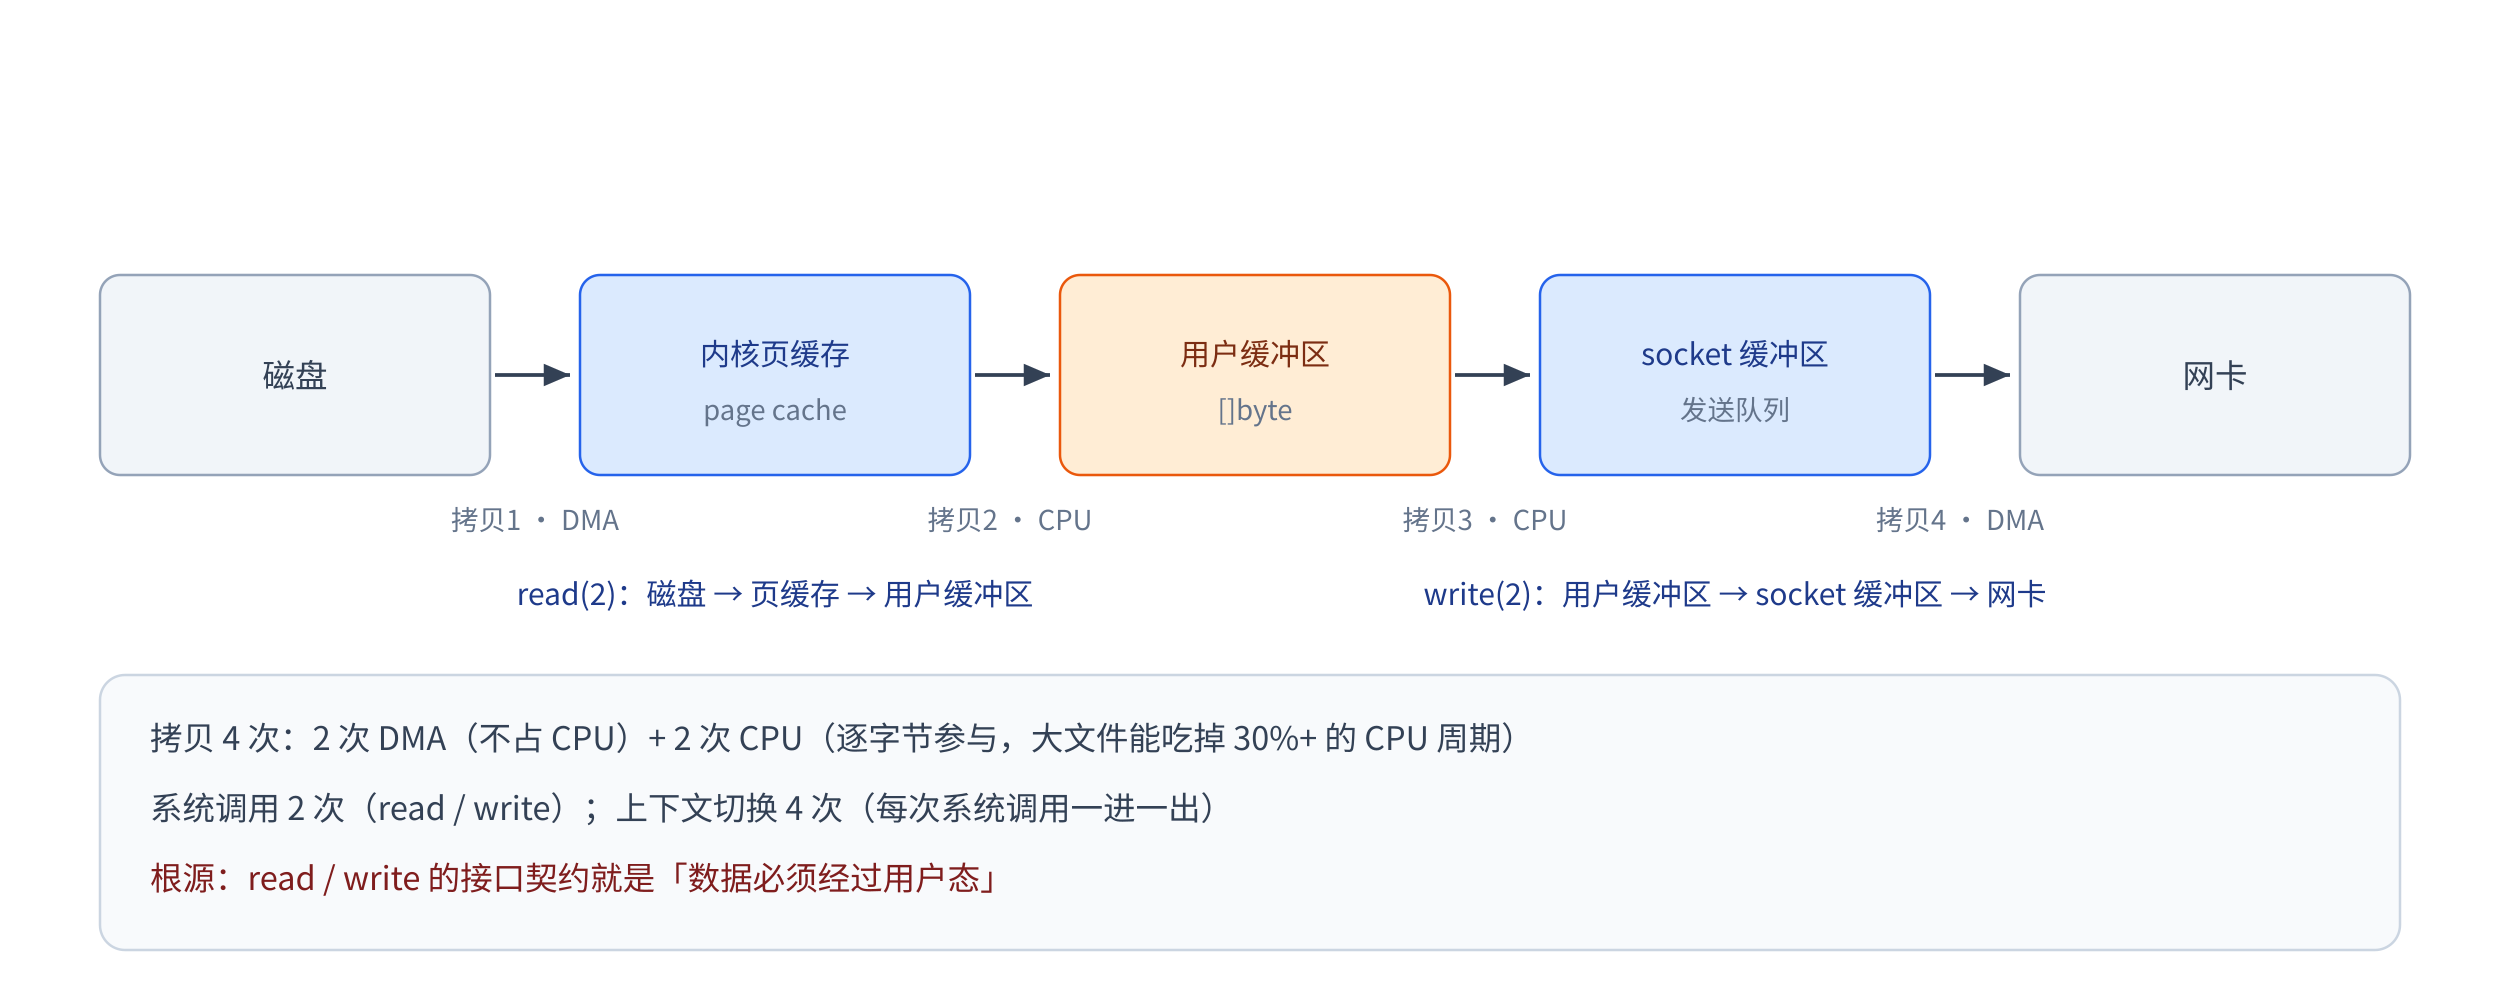
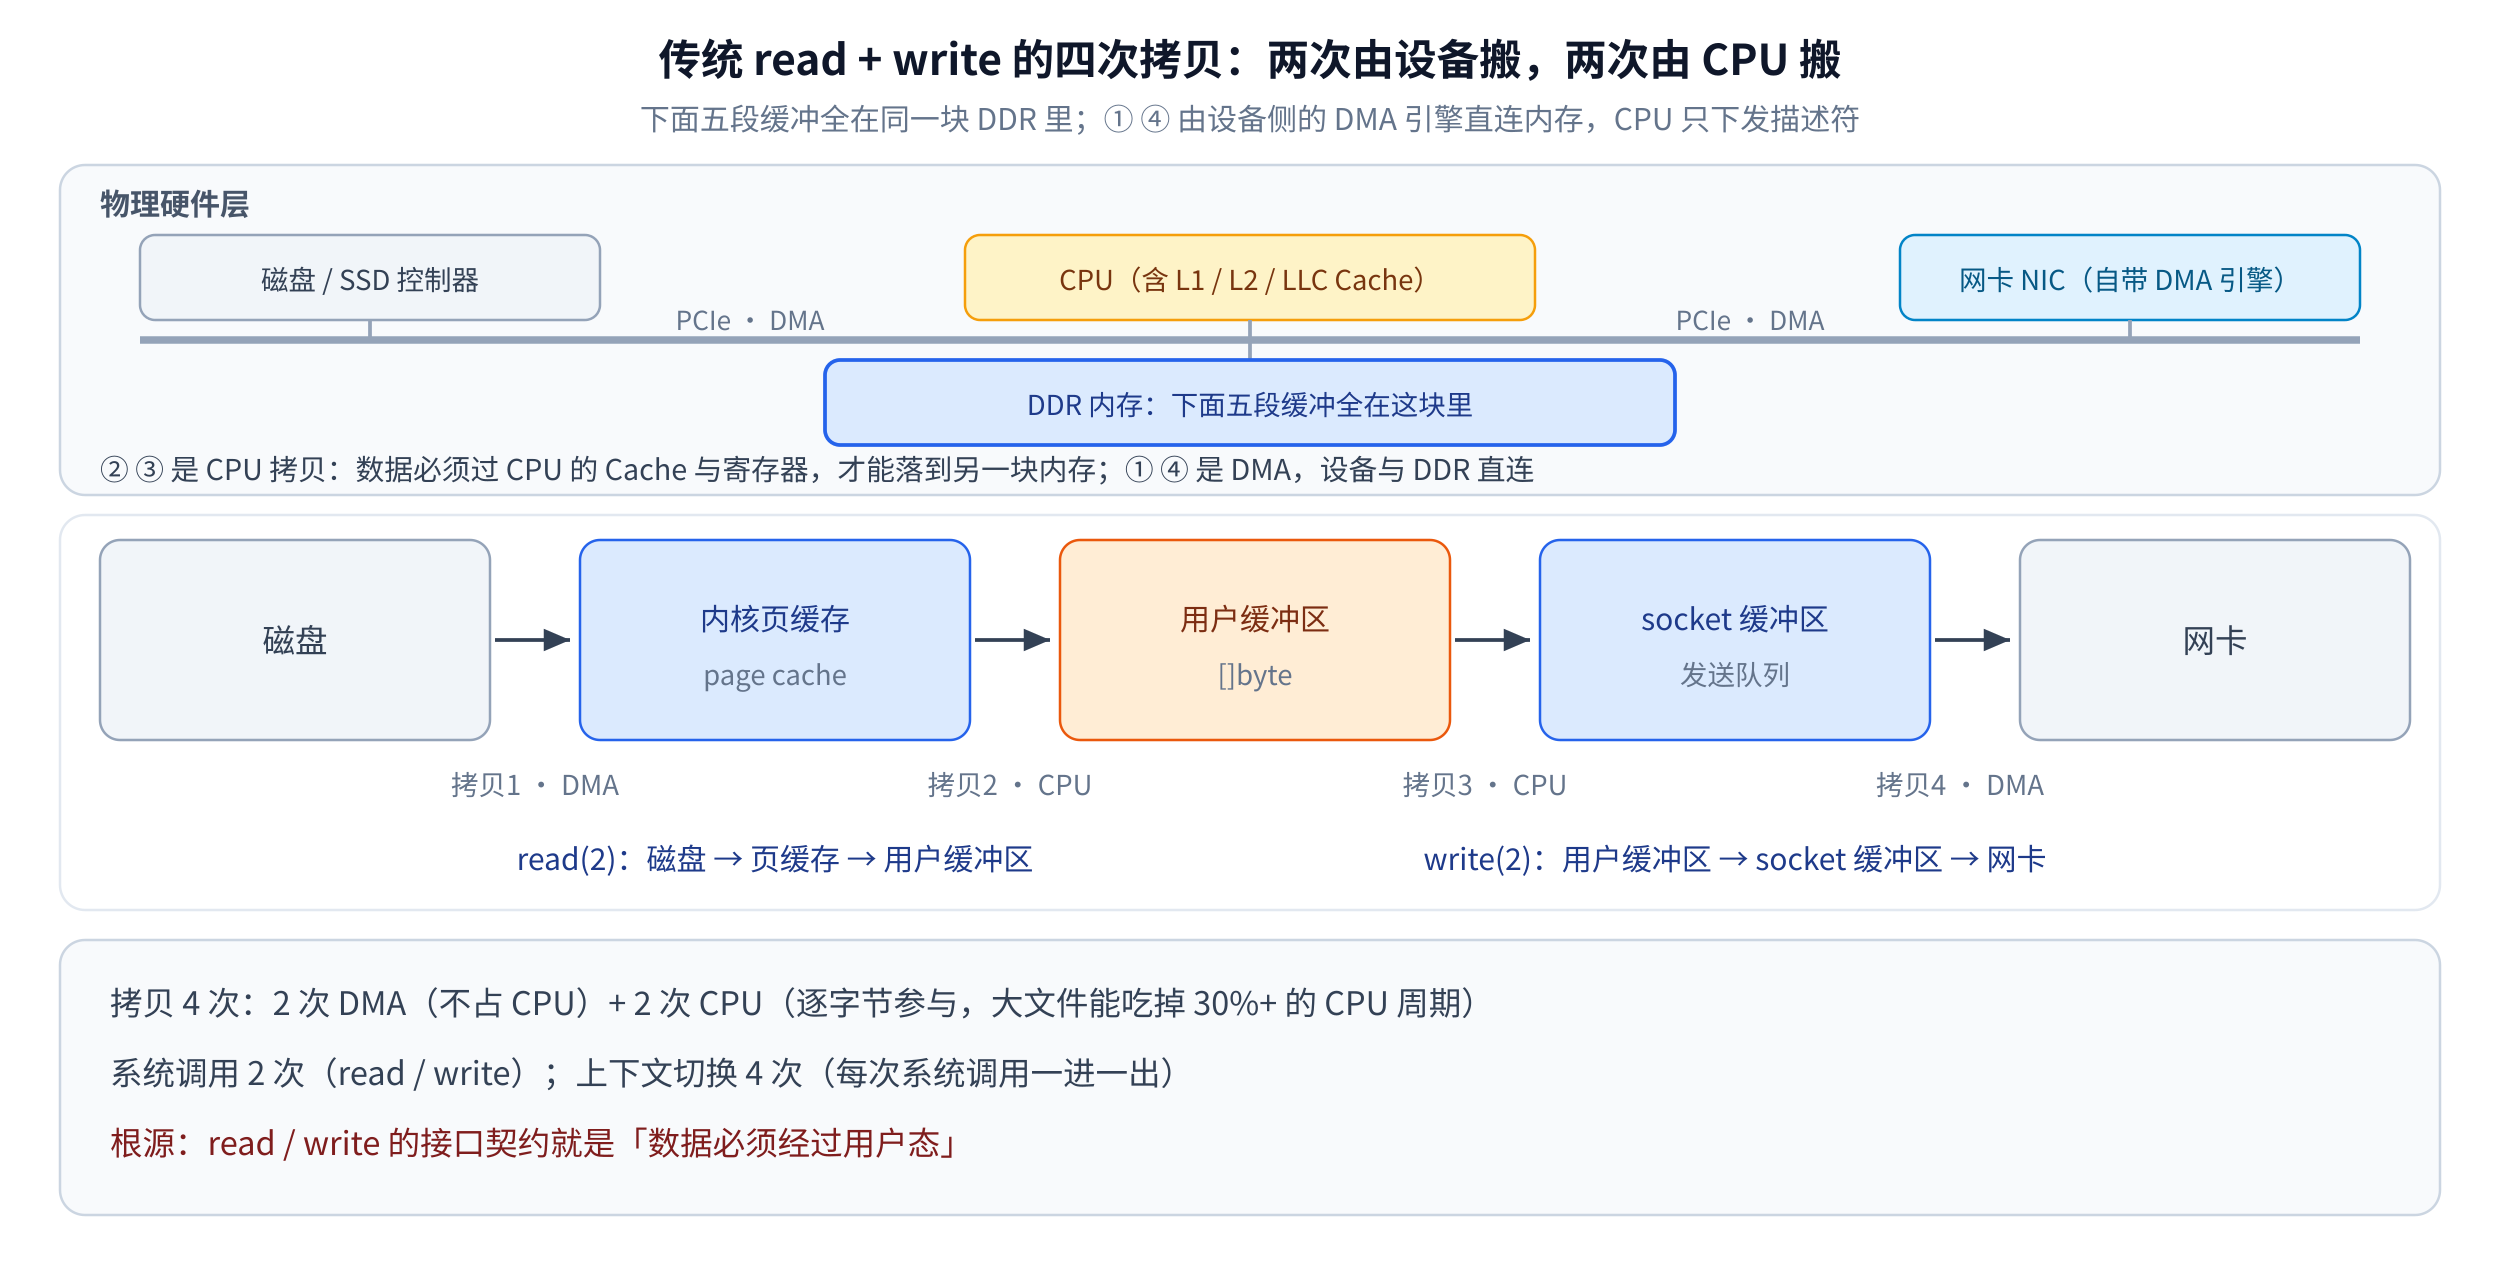
- <svg xmlns="http://www.w3.org/2000/svg" viewBox="0 0 1000 400" width="1000" height="400" font-family="Microsoft YaHei, PingFang SC, Noto Sans CJK SC, sans-serif">
-   <rect x="0" y="0" width="1000" height="400" fill="#ffffff" />
+ <svg xmlns="http://www.w3.org/2000/svg" viewBox="0 0 1000 510" width="1000" height="510" font-family="Microsoft YaHei, PingFang SC, Noto Sans CJK SC, sans-serif">
+   <rect x="0" y="0" width="1000" height="510" fill="#ffffff" />
  <defs>
    <marker id="ar1" markerWidth="9" markerHeight="9" refX="7" refY="3" orient="auto">
      <path d="M0,0 L7,3 L0,6 Z" fill="#334155" />
    </marker>
  </defs>
-   <rect x="40" y="110" width="156" height="80" rx="8" fill="#f1f5f9" stroke="#94a3b8" />
-   <text x="118" y="155" font-size="13" text-anchor="middle" fill="#334155">磁盘</text>
-   <rect x="232" y="110" width="156" height="80" rx="8" fill="#dbeafe" stroke="#2563eb" />
-   <text x="310" y="146" font-size="12" text-anchor="middle" fill="#1e3a8a">内核页缓存</text>
-   <text x="310" y="168" font-size="11" text-anchor="middle" fill="#64748b">page cache</text>
-   <rect x="424" y="110" width="156" height="80" rx="8" fill="#ffedd5" stroke="#ea580c" />
-   <text x="502" y="146" font-size="12" text-anchor="middle" fill="#7c2d12">用户缓冲区</text>
-   <text x="502" y="168" font-size="11" text-anchor="middle" fill="#64748b">[]byte</text>
-   <rect x="616" y="110" width="156" height="80" rx="8" fill="#dbeafe" stroke="#2563eb" />
-   <text x="694" y="146" font-size="12" text-anchor="middle" fill="#1e3a8a">socket 缓冲区</text>
-   <text x="694" y="168" font-size="11" text-anchor="middle" fill="#64748b">发送队列</text>
-   <rect x="808" y="110" width="156" height="80" rx="8" fill="#f1f5f9" stroke="#94a3b8" />
-   <text x="886" y="155" font-size="13" text-anchor="middle" fill="#334155">网卡</text>
-   <line x1="198" y1="150" x2="228" y2="150" stroke="#334155" stroke-width="1.5" marker-end="url(#ar1)" />
-   <line x1="390" y1="150" x2="420" y2="150" stroke="#334155" stroke-width="1.5" marker-end="url(#ar1)" />
-   <line x1="582" y1="150" x2="612" y2="150" stroke="#334155" stroke-width="1.5" marker-end="url(#ar1)" />
-   <line x1="774" y1="150" x2="804" y2="150" stroke="#334155" stroke-width="1.5" marker-end="url(#ar1)" />
-   <text x="214" y="212" font-size="11" text-anchor="middle" fill="#64748b">拷贝1 · DMA</text>
-   <text x="404" y="212" font-size="11" text-anchor="middle" fill="#64748b">拷贝2 · CPU</text>
-   <text x="594" y="212" font-size="11" text-anchor="middle" fill="#64748b">拷贝3 · CPU</text>
-   <text x="784" y="212" font-size="11" text-anchor="middle" fill="#64748b">拷贝4 · DMA</text>
-   <text x="310" y="242" font-size="12" text-anchor="middle" fill="#1e3a8a">read(2)：磁盘 → 页缓存 → 用户缓冲区</text>
-   <text x="694" y="242" font-size="12" text-anchor="middle" fill="#1e3a8a">write(2)：用户缓冲区 → socket 缓冲区 → 网卡</text>
-   <rect x="40" y="270" width="920" height="110" rx="10" fill="#f8fafc" stroke="#cbd5e1" />
-   <text x="60" y="300" font-size="13" fill="#334155">拷贝 4 次：2 次 DMA（不占 CPU）+ 2 次 CPU（逐字节参与，大文件能吃掉 30%+ 的 CPU 周期）</text>
-   <text x="60" y="328" font-size="13" fill="#334155">系统调用 2 次（read / write）；上下文切换 4 次（每次系统调用一进一出）</text>
-   <text x="60" y="356" font-size="13" fill="#7f1d1d">根源：read / write 的接口契约就是「数据必须经过用户态」</text>
+   <text x="500" y="30" font-size="17" font-weight="bold" text-anchor="middle" fill="#0f172a">传统 read + write 的四次拷贝：两次由设备搬，两次由 CPU 搬</text>
+   <text x="500" y="52" font-size="12" text-anchor="middle" fill="#64748b">下面五段缓冲全在同一块 DDR 里；① ④ 由设备侧的 DMA 引擎直连内存，CPU 只下发描述符</text>
+   <rect x="24" y="66" width="952" height="132" rx="10" fill="#f8fafc" stroke="#cbd5e1" />
+   <text x="40" y="86" font-size="12" font-weight="bold" fill="#475569">物理硬件层</text>
+   <rect x="56" y="94" width="184" height="34" rx="6" fill="#f1f5f9" stroke="#94a3b8" />
+   <text x="148" y="116" font-size="11" text-anchor="middle" fill="#334155">磁盘 / SSD 控制器</text>
+   <rect x="386" y="94" width="228" height="34" rx="6" fill="#fef3c7" stroke="#f59e0b" />
+   <text x="500" y="116" font-size="11" text-anchor="middle" fill="#78350f">CPU（含 L1 / L2 / LLC Cache）</text>
+   <rect x="760" y="94" width="184" height="34" rx="6" fill="#e0f2fe" stroke="#0284c7" />
+   <text x="852" y="116" font-size="11" text-anchor="middle" fill="#075985">网卡 NIC（自带 DMA 引擎）</text>
+   <line x1="56" y1="136" x2="944" y2="136" stroke="#94a3b8" stroke-width="3" />
+   <line x1="148" y1="128" x2="148" y2="136" stroke="#94a3b8" stroke-width="1.5" />
+   <line x1="500" y1="128" x2="500" y2="136" stroke="#94a3b8" stroke-width="1.5" />
+   <line x1="852" y1="128" x2="852" y2="136" stroke="#94a3b8" stroke-width="1.5" />
+   <text x="300" y="132" font-size="10.5" text-anchor="middle" fill="#64748b">PCIe · DMA</text>
+   <text x="700" y="132" font-size="10.5" text-anchor="middle" fill="#64748b">PCIe · DMA</text>
+   <line x1="500" y1="136" x2="500" y2="144" stroke="#94a3b8" stroke-width="1.5" />
+   <rect x="330" y="144" width="340" height="34" rx="6" fill="#dbeafe" stroke="#2563eb" stroke-width="1.5" />
+   <text x="500" y="166" font-size="11" text-anchor="middle" fill="#1e3a8a">DDR 内存：下面五段缓冲全在这块里</text>
+   <text x="40" y="192" font-size="11.5" fill="#334155">② ③ 是 CPU 拷贝：数据必须过 CPU 的 Cache 与寄存器，才能落到另一块内存；① ④ 是 DMA，设备与 DDR 直连</text>
+   <rect x="24" y="206" width="952" height="158" rx="10" fill="#ffffff" stroke="#e2e8f0" />
+   <rect x="40" y="216" width="156" height="80" rx="8" fill="#f1f5f9" stroke="#94a3b8" />
+   <text x="118" y="261" font-size="13" text-anchor="middle" fill="#334155">磁盘</text>
+   <rect x="232" y="216" width="156" height="80" rx="8" fill="#dbeafe" stroke="#2563eb" />
+   <text x="310" y="252" font-size="12" text-anchor="middle" fill="#1e3a8a">内核页缓存</text>
+   <text x="310" y="274" font-size="11" text-anchor="middle" fill="#64748b">page cache</text>
+   <rect x="424" y="216" width="156" height="80" rx="8" fill="#ffedd5" stroke="#ea580c" />
+   <text x="502" y="252" font-size="12" text-anchor="middle" fill="#7c2d12">用户缓冲区</text>
+   <text x="502" y="274" font-size="11" text-anchor="middle" fill="#64748b">[]byte</text>
+   <rect x="616" y="216" width="156" height="80" rx="8" fill="#dbeafe" stroke="#2563eb" />
+   <text x="694" y="252" font-size="12" text-anchor="middle" fill="#1e3a8a">socket 缓冲区</text>
+   <text x="694" y="274" font-size="11" text-anchor="middle" fill="#64748b">发送队列</text>
+   <rect x="808" y="216" width="156" height="80" rx="8" fill="#f1f5f9" stroke="#94a3b8" />
+   <text x="886" y="261" font-size="13" text-anchor="middle" fill="#334155">网卡</text>
+   <line x1="198" y1="256" x2="228" y2="256" stroke="#334155" stroke-width="1.5" marker-end="url(#ar1)" />
+   <line x1="390" y1="256" x2="420" y2="256" stroke="#334155" stroke-width="1.5" marker-end="url(#ar1)" />
+   <line x1="582" y1="256" x2="612" y2="256" stroke="#334155" stroke-width="1.5" marker-end="url(#ar1)" />
+   <line x1="774" y1="256" x2="804" y2="256" stroke="#334155" stroke-width="1.5" marker-end="url(#ar1)" />
+   <text x="214" y="318" font-size="11" text-anchor="middle" fill="#64748b">拷贝1 · DMA</text>
+   <text x="404" y="318" font-size="11" text-anchor="middle" fill="#64748b">拷贝2 · CPU</text>
+   <text x="594" y="318" font-size="11" text-anchor="middle" fill="#64748b">拷贝3 · CPU</text>
+   <text x="784" y="318" font-size="11" text-anchor="middle" fill="#64748b">拷贝4 · DMA</text>
+   <text x="310" y="348" font-size="12" text-anchor="middle" fill="#1e3a8a">read(2)：磁盘 → 页缓存 → 用户缓冲区</text>
+   <text x="694" y="348" font-size="12" text-anchor="middle" fill="#1e3a8a">write(2)：用户缓冲区 → socket 缓冲区 → 网卡</text>
+   <rect x="24" y="376" width="952" height="110" rx="10" fill="#f8fafc" stroke="#cbd5e1" />
+   <text x="44" y="406" font-size="13" fill="#334155">拷贝 4 次：2 次 DMA（不占 CPU）+ 2 次 CPU（逐字节参与，大文件能吃掉 30%+ 的 CPU 周期）</text>
+   <text x="44" y="434" font-size="13" fill="#334155">系统调用 2 次（read / write）；上下文切换 4 次（每次系统调用一进一出）</text>
+   <text x="44" y="462" font-size="13" fill="#7f1d1d">根源：read / write 的接口契约就是「数据必须经过用户态」</text>
</svg>
